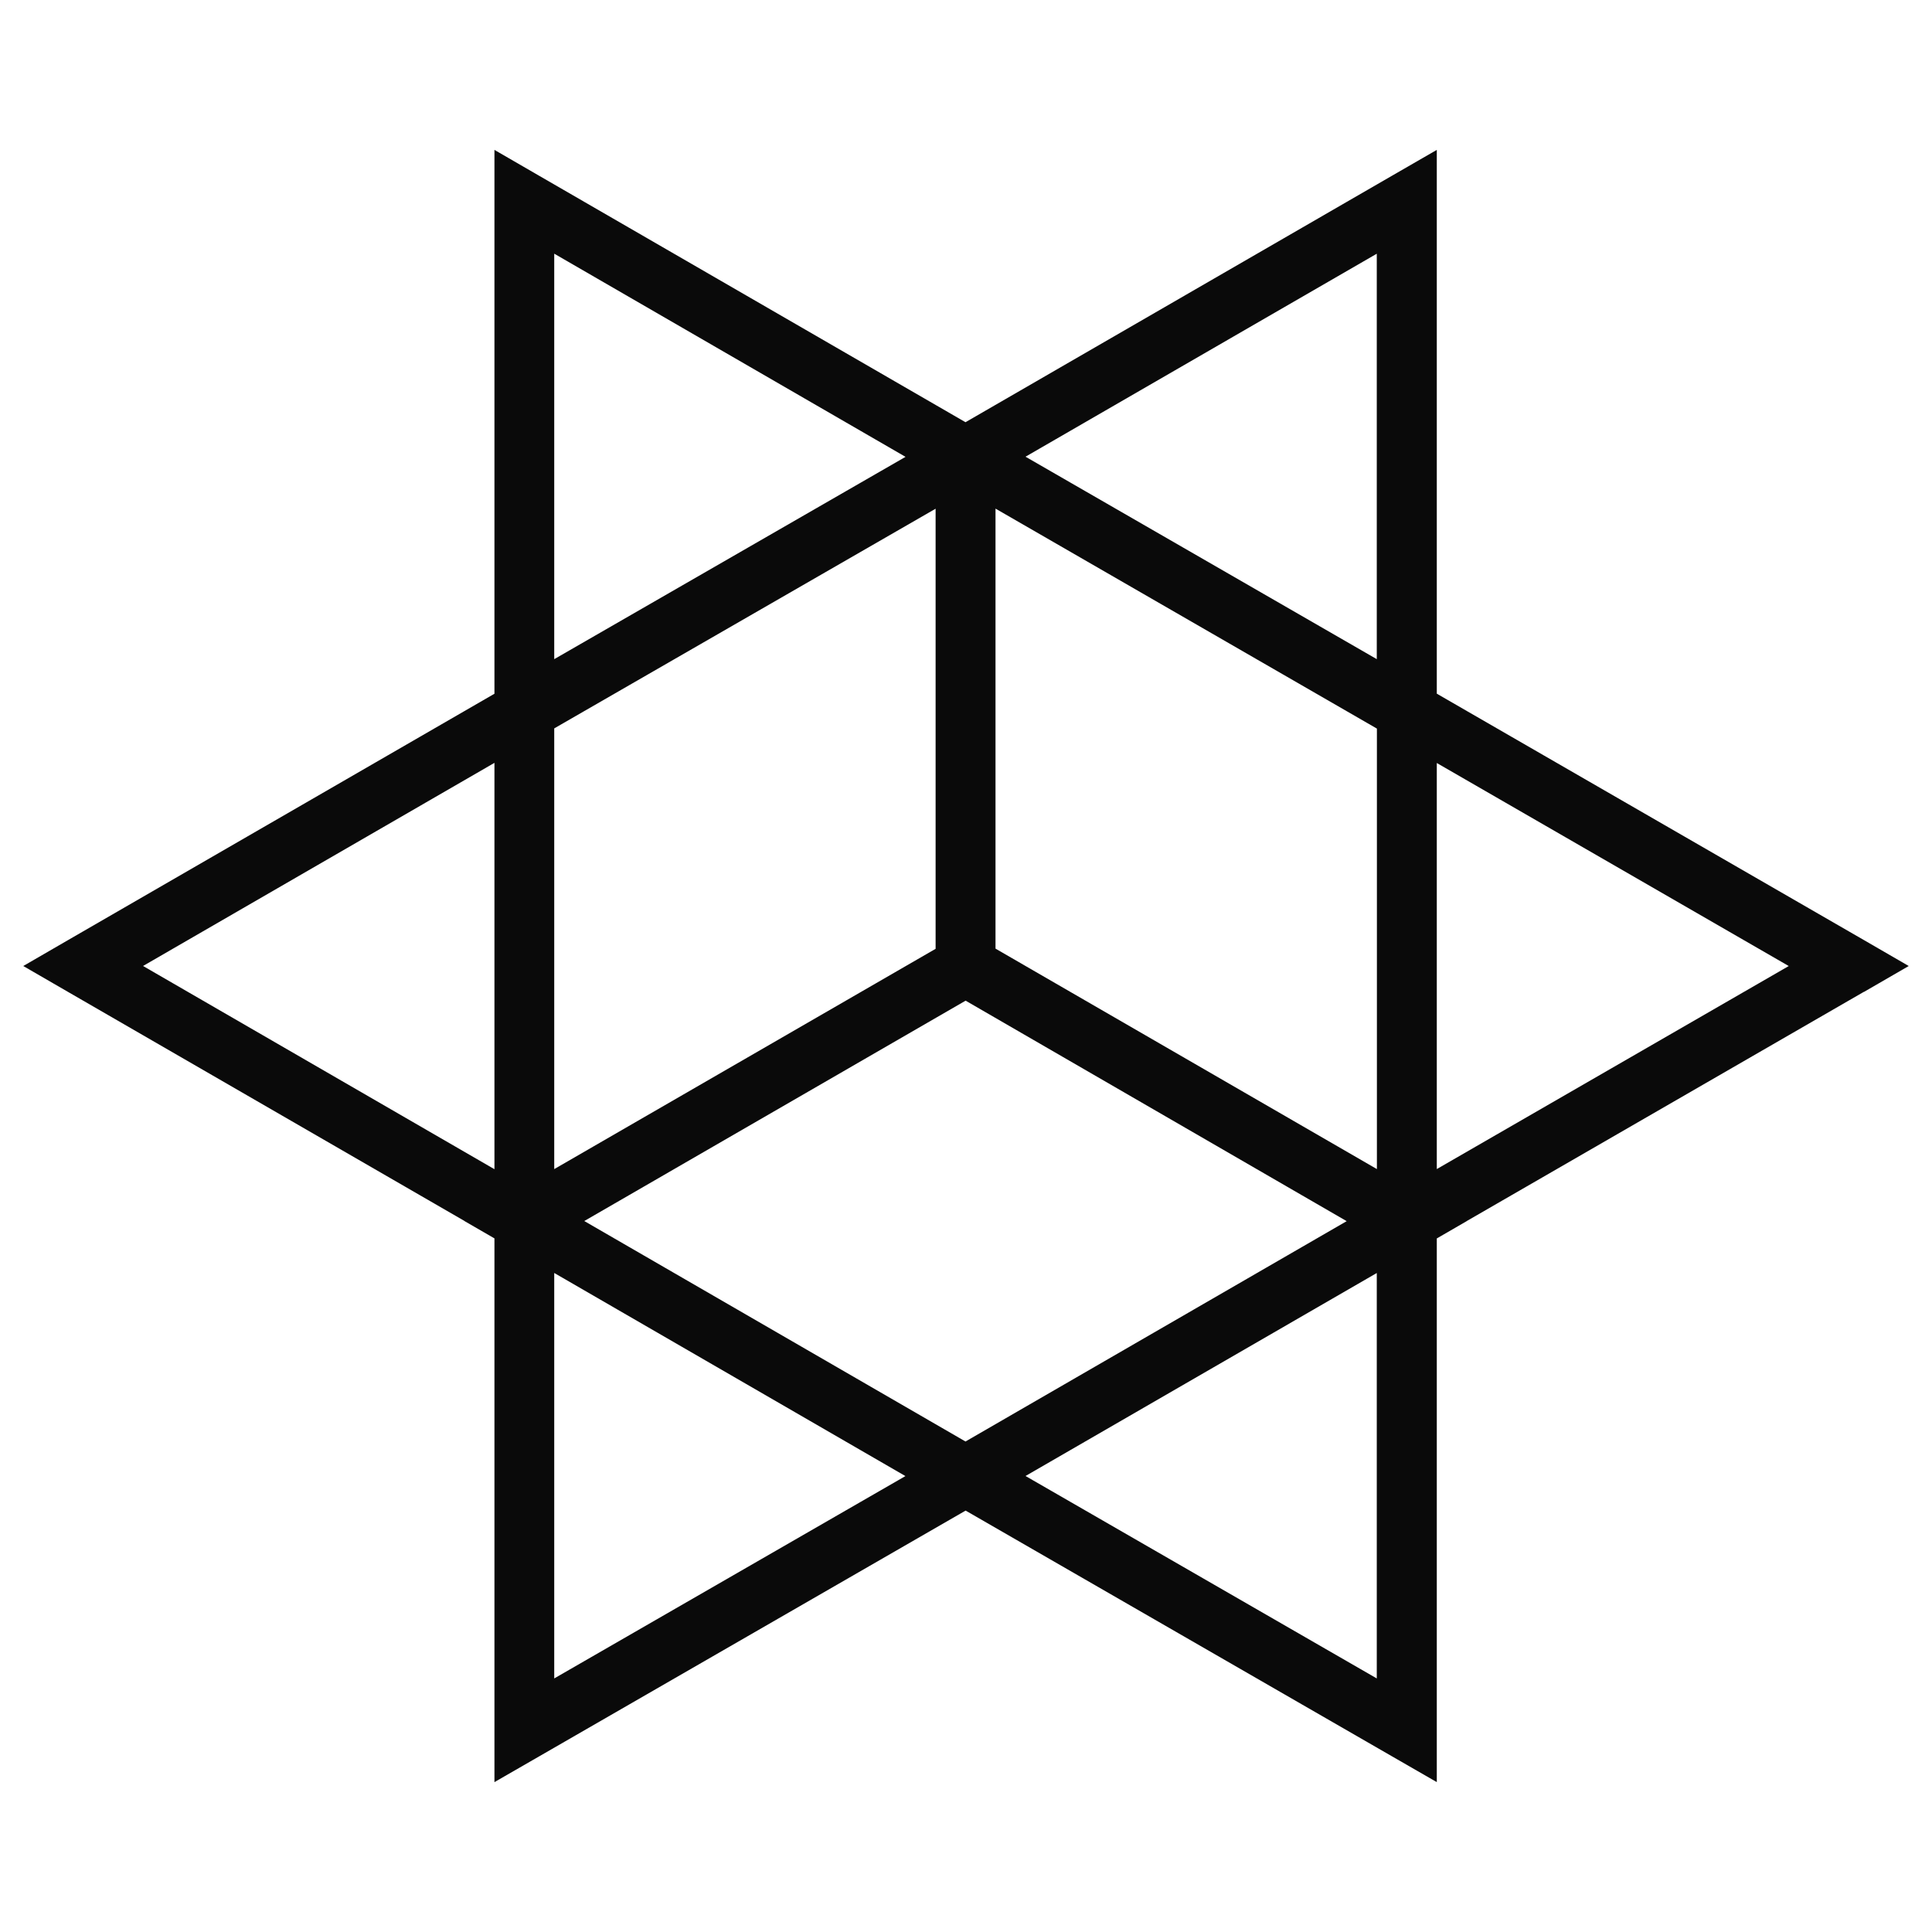
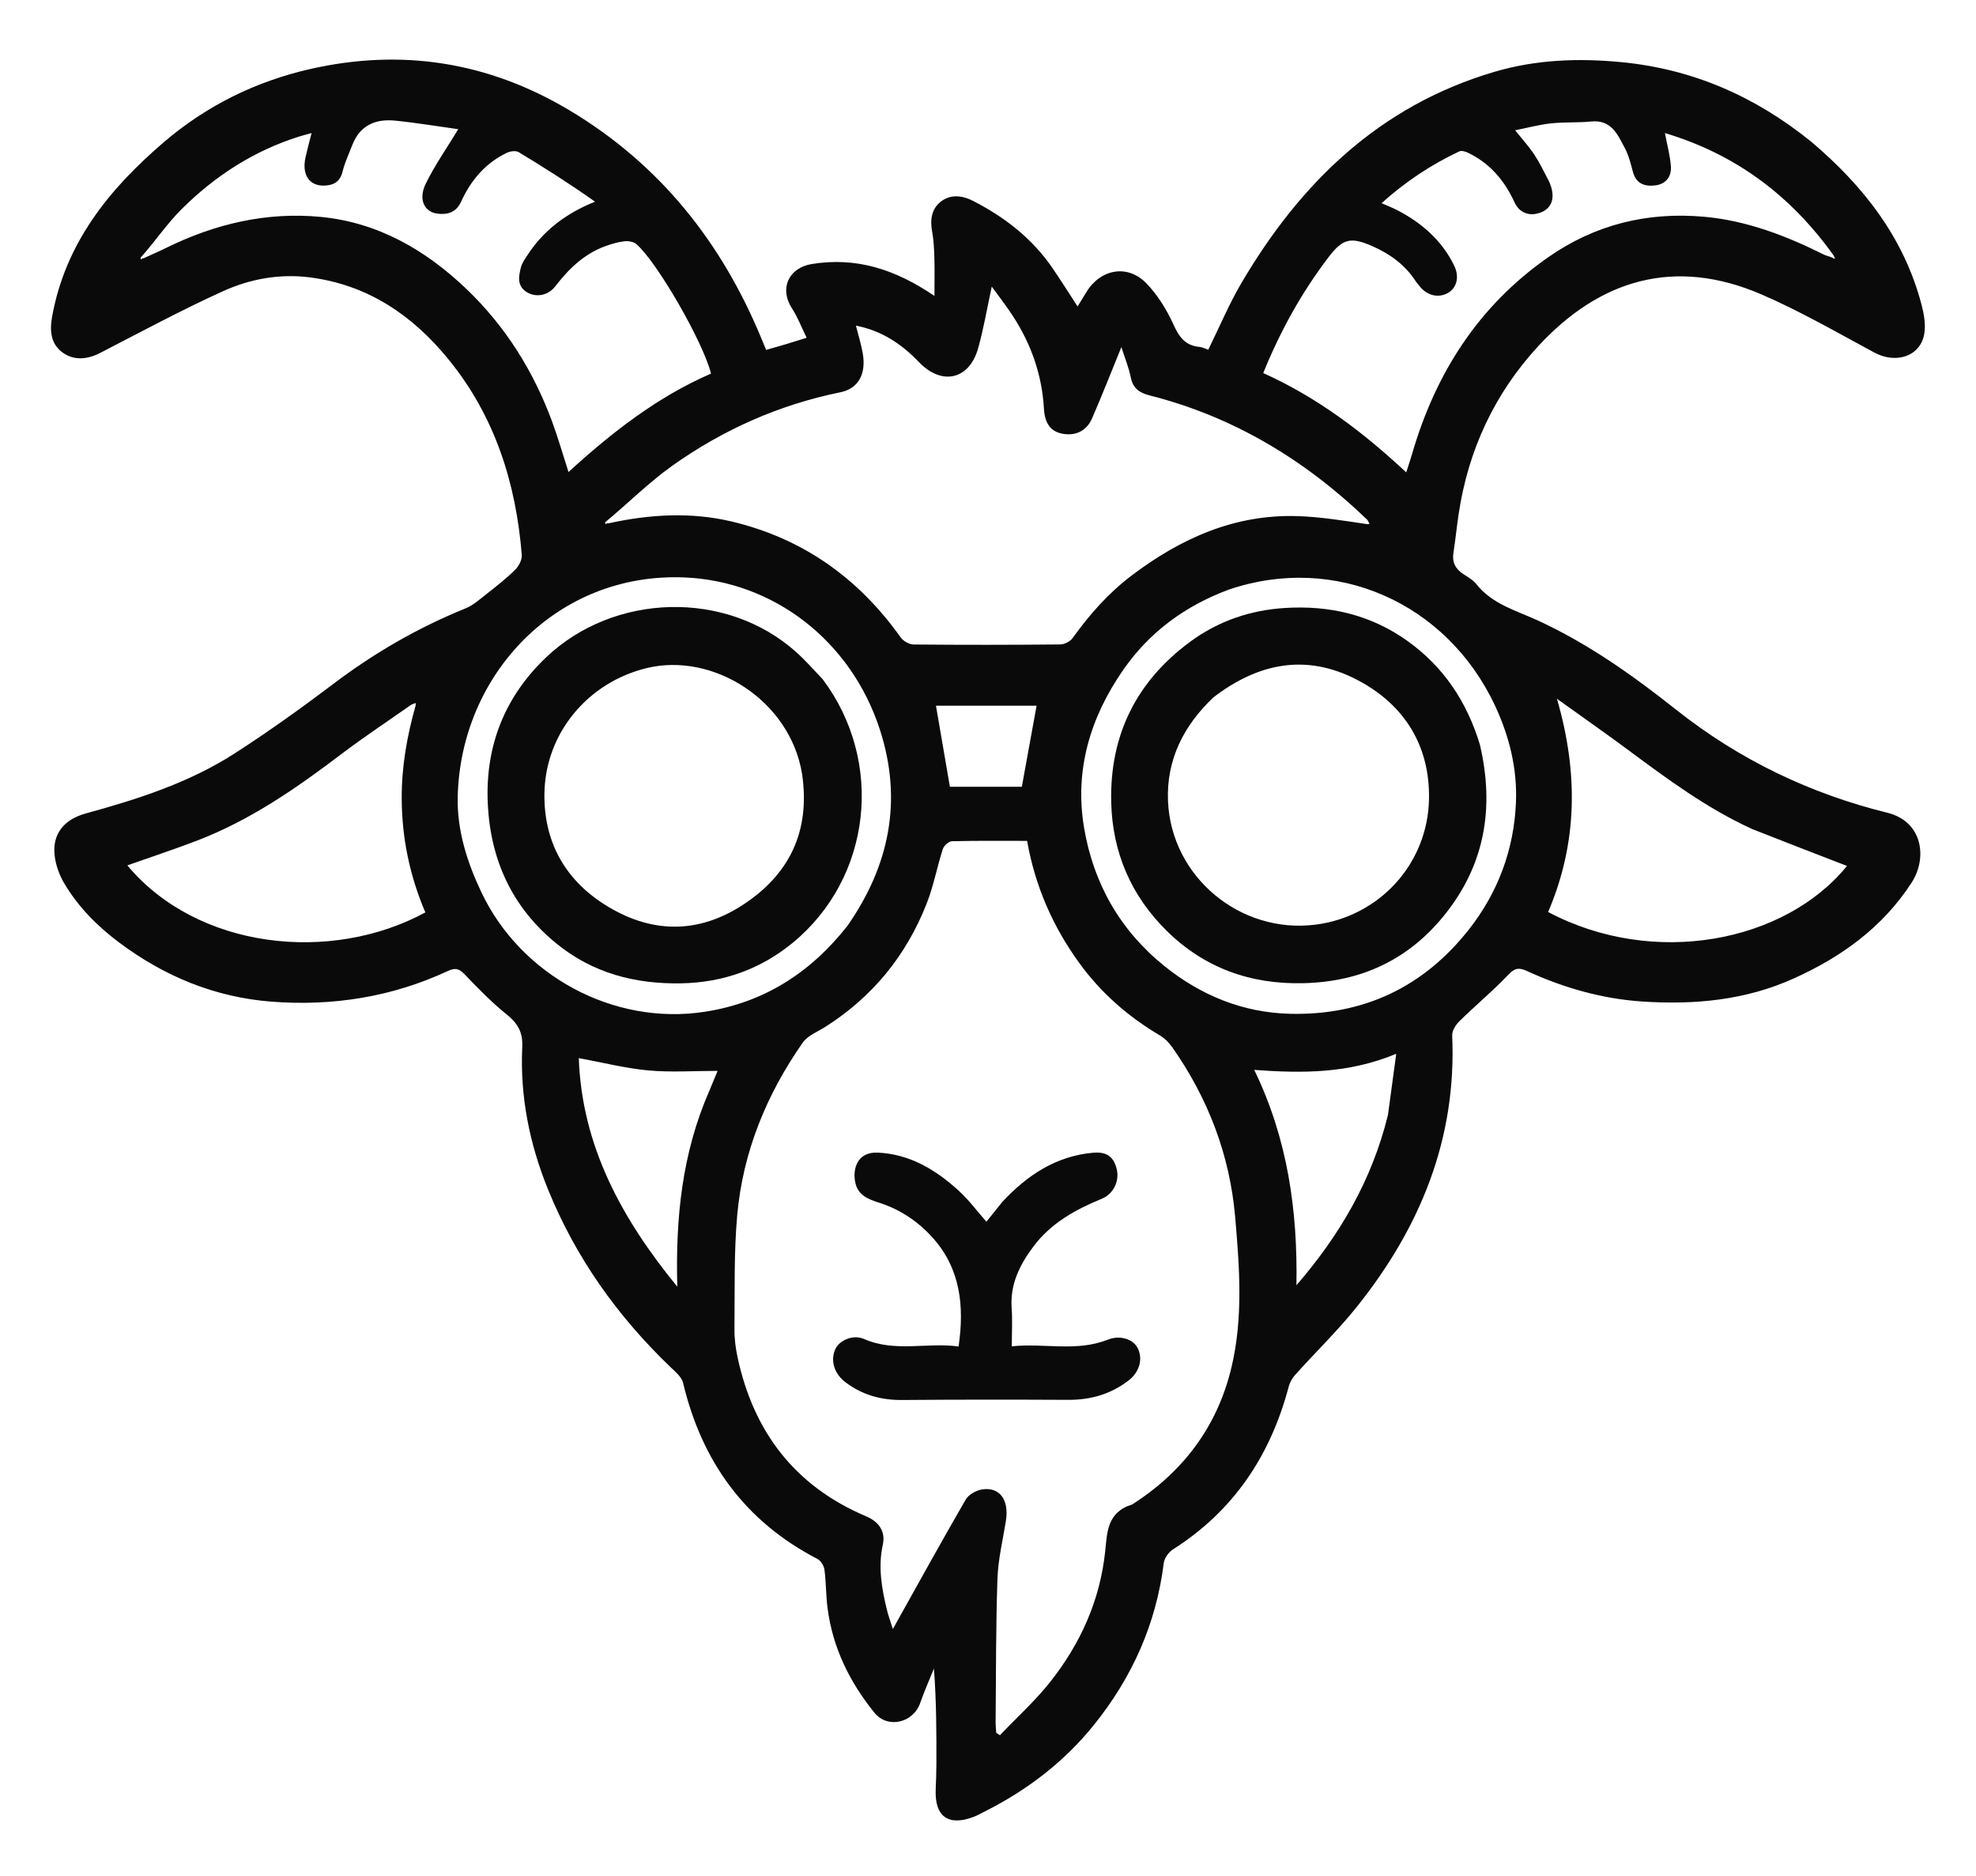
- <svg xmlns="http://www.w3.org/2000/svg" height="800" preserveAspectRatio="xMidYMid meet" version="1.0" viewBox="0 0 600 600" width="800" zoomAndPan="magnify">
-   <defs>
-     <clipPath id="2dd92f40d0">
-       <path clip-rule="nonzero" d="M 7.227 46.551 L 593 46.551 L 593 554 L 7.227 554 Z M 7.227 46.551 " />
-     </clipPath>
-     <clipPath id="e47ab2f6ce">
-       <path clip-rule="nonzero" d="M 446.211 379.199 L 446.211 553.453 L 432.27 545.426 L 295.262 466.465 L 281.277 458.434 L 295.223 450.367 L 432.23 371.168 L 446.172 363.102 L 446.172 379.199 M 427.57 379.199 L 436.852 379.199 L 441.512 387.266 L 304.504 466.465 L 299.844 458.395 L 304.504 450.324 L 441.512 529.289 L 436.852 537.355 L 427.57 537.355 Z M 304.504 466.465 L 167.496 545.426 L 153.555 553.453 L 153.555 363.102 L 167.496 371.168 L 304.504 450.367 L 318.449 458.434 L 304.465 466.465 M 295.184 450.367 L 299.844 458.434 L 295.184 466.504 L 158.176 387.266 L 162.836 379.199 L 172.121 379.199 L 172.121 537.355 L 162.836 537.355 L 158.176 529.289 L 295.223 450.324 Z M 446.211 62.648 L 446.211 236.902 L 432.27 228.875 L 295.223 149.914 L 281.238 141.883 L 295.184 133.816 L 432.23 54.617 L 446.211 46.551 L 446.211 62.648 M 427.609 62.648 L 436.891 62.648 L 441.551 70.715 L 304.504 149.914 L 299.844 141.844 L 304.504 133.777 L 441.512 212.738 L 436.852 220.805 L 427.57 220.805 L 427.57 62.648 Z M 578.832 308.031 L 441.551 387.266 L 427.609 395.297 L 427.609 204.707 L 441.551 212.738 L 578.832 291.934 L 592.777 300.004 L 578.832 308.07 M 569.551 291.973 L 574.211 300.043 L 569.551 308.109 L 432.27 228.914 L 436.93 220.844 L 446.211 220.844 L 446.211 379.199 L 436.891 379.199 L 432.23 371.129 L 569.512 291.934 Z M 441.551 387.266 L 304.504 466.465 L 299.844 469.164 L 295.184 466.465 L 158.176 387.266 L 144.23 379.199 L 158.176 371.129 L 295.223 291.973 L 299.883 289.27 L 304.543 291.973 L 441.551 371.168 L 455.496 379.238 L 441.551 387.305 M 432.23 371.207 L 436.891 379.277 L 432.23 387.344 L 295.223 308.07 L 299.883 300.004 L 304.543 308.07 L 167.496 387.266 L 162.836 379.199 L 167.496 371.129 L 304.504 450.367 L 299.844 458.434 L 295.184 450.367 L 432.191 371.168 Z M 172.121 220.805 L 172.121 395.297 L 158.176 387.227 L 21.168 308.07 L 7.227 300.004 L 21.168 291.934 L 158.176 212.777 L 172.121 204.707 L 172.121 220.805 M 153.516 220.805 L 162.797 220.805 L 167.457 228.875 L 30.453 308.07 L 25.828 300.004 L 30.492 291.934 L 167.496 371.168 L 162.836 379.238 L 153.555 379.238 L 153.555 220.805 Z M 446.172 220.805 L 446.172 395.297 L 432.23 387.227 L 295.223 308.07 L 290.562 305.367 L 290.562 125.785 L 304.504 133.816 L 441.512 212.777 L 446.172 215.48 L 446.172 220.844 M 427.57 220.844 L 436.852 220.844 L 432.191 228.914 L 295.223 149.914 L 299.883 141.844 L 309.164 141.844 L 309.164 300.004 L 299.883 300.004 L 304.543 291.934 L 441.551 371.129 L 436.891 379.199 L 427.609 379.199 L 427.609 220.805 Z M 304.504 149.914 L 167.496 228.875 L 153.555 236.902 L 153.555 46.551 L 167.496 54.617 L 304.504 133.816 L 318.449 141.883 L 304.465 149.914 M 295.184 133.816 L 299.844 141.883 L 295.184 149.953 L 158.176 70.715 L 162.836 62.648 L 172.121 62.648 L 172.121 220.805 L 162.836 220.805 L 158.176 212.738 L 295.223 133.816 Z M 309.125 141.883 L 309.125 305.367 L 304.465 308.07 L 167.496 387.266 L 153.555 395.336 L 153.555 215.441 L 158.215 212.738 L 295.223 133.816 L 309.164 125.785 L 309.164 141.883 M 290.562 141.883 L 299.844 141.883 L 304.504 149.953 L 167.496 228.875 L 162.836 220.805 L 172.121 220.805 L 172.121 379.199 L 162.836 379.199 L 158.176 371.129 L 295.223 291.973 L 299.883 300.043 L 290.562 300.043 L 290.562 141.844 Z M 290.562 141.883 " />
-     </clipPath>
-   </defs>
-   <g clip-path="url(#2dd92f40d0)">
-     <g clip-path="url(#e47ab2f6ce)">
-       <path d="M 7.227 46.551 L 593.328 46.551 L 593.328 553.449 L 7.227 553.449 Z M 7.227 46.551 " fill="#0a0a0a" fill-opacity="1" fill-rule="nonzero" />
-     </g>
-   </g>
+ <svg xmlns="http://www.w3.org/2000/svg" version="1.1" id="Layer_1" x="0px" y="0px" viewBox="217 300 821 779" fill="#0a0a0a" xml:space="preserve">
+   <path opacity="1" stroke="none" d=" M969.337,358.696  C991.203,377.16 1008.025,398.675 1015.362,426.52  C1016.393,430.431 1017.175,434.801 1016.505,438.689  C1014.895,448.038 1004.812,451.31 995.765,446.45  C980.279,438.133 964.991,429.259 948.89,422.312  C912.605,406.655 881.544,416.249 856.076,443.84  C838.013,463.41 827.021,486.951 823.052,513.503  C822.25,518.87 821.717,524.278 820.881,529.639  C820.272,533.548 821.696,536.303 824.91,538.42  C826.839,539.69 829.003,540.883 830.393,542.639  C837.066,551.07 847.106,553.653 856.197,557.858  C877.011,567.487 895.579,580.673 913.411,594.811  C939.596,615.572 968.991,629.662 1001.195,637.627  C1015.884,641.26 1017.906,656.415 1011.215,666.706  C999.14,685.278 982.05,697.579 962.078,706.549  C942.093,715.525 921.063,717.424 899.698,716.057  C882.896,714.982 866.72,710.395 851.387,703.338  C847.922,701.744 846.246,702.212 843.575,705.02  C837.199,711.721 830.033,717.662 823.419,724.148  C821.874,725.662 820.27,728.167 820.359,730.142  C822.291,773.013 807.084,809.894 780.836,842.744  C772.898,852.678 763.689,861.592 755.167,871.068  C753.936,872.437 752.91,874.235 752.442,876.007  C744.874,904.613 729.567,927.628 704.293,943.661  C702.504,944.795 700.771,947.31 700.514,949.37  C697.363,974.59 687.397,996.79 671.541,1016.498  C659.071,1031.999 643.635,1043.728 625.929,1052.602  C624.446,1053.345 622.998,1054.19 621.452,1054.768  C610.966,1058.689 605.314,1054.564 605.766,1043.399  C605.907,1039.906 606.049,1036.411 606.058,1032.916  C606.092,1019.772 606.072,1006.627 605.032,993.123  C603.121,997.875 601.01,1002.557 599.344,1007.393  C596.496,1015.662 585.846,1018.294 580.304,1011.454  C570,998.736 562.915,984.358 560.822,967.905  C560.155,962.655 560.241,957.307 559.552,952.061  C559.339,950.446 558.055,948.331 556.658,947.606  C526.529,931.975 508.596,907.181 500.817,874.462  C500.239,872.032 497.679,869.907 495.692,868.003  C473.601,846.841 456.218,822.479 444.67,794.027  C436.971,775.058 433.03,755.397 433.987,734.971  C434.28,728.73 432.097,725.069 427.449,721.337  C421.166,716.291 415.505,710.424 409.908,704.592  C407.645,702.234 405.952,702.012 403.09,703.346  C379.822,714.191 355.143,718.041 329.783,716.087  C306.442,714.289 285.361,705.636 266.56,691.565  C257.418,684.722 249.479,676.722 243.664,666.898  C241.621,663.444 240.141,659.303 239.693,655.33  C238.7,646.515 243.516,640.415 252.576,637.929  C274.221,631.993 295.589,625.169 314.585,612.916  C328.649,603.845 342.301,594.073 355.655,583.976  C372.596,571.167 390.741,560.703 410.407,552.73  C413.505,551.474 416.198,549.085 418.883,546.973  C423.048,543.696 427.245,540.41 431.016,536.708  C432.546,535.207 433.954,532.526 433.791,530.513  C431.378,500.7 422.684,473.131 403.572,449.555  C388.534,431.005 369.86,418.3 345.674,415.213  C333.193,413.619 320.892,415.87 309.667,420.96  C292.332,428.822 275.541,437.894 258.601,446.613  C253.258,449.363 247.763,449.837 243.055,446.476  C238.285,443.072 237.552,437.762 238.605,431.816  C244.063,401.01 262.414,378.419 285.231,358.93  C302.807,343.918 323.208,333.843 345.789,328.695  C383.93,320.001 419.944,325.725 453.544,345.784  C491.185,368.255 516.972,400.765 533.514,441  C534.072,442.357 534.635,443.712 535.316,445.358  C538.22,444.521 540.887,443.776 543.54,442.983  C546.068,442.227 548.582,441.422 552.142,440.316  C550.077,436.1 548.474,431.812 546.038,428.066  C540.671,419.816 544.73,411.244 554.242,409.685  C572.736,406.655 588.941,411.834 605.254,422.931  C605.254,416.99 605.368,411.992 605.216,407.002  C605.105,403.35 604.93,399.656 604.271,396.075  C603.389,391.282 604.047,386.816 607.805,383.831  C611.945,380.543 616.863,381.168 621.414,383.511  C634.443,390.218 645.779,398.984 654.166,411.176  C657.735,416.365 661.072,421.713 664.72,427.302  C665.965,425.278 667.215,423.248 668.462,421.217  C674.289,411.731 685.516,409.663 693.243,417.632  C697.987,422.524 701.813,428.704 704.627,434.948  C706.962,440.129 709.543,443.554 715.334,444.098  C716.606,444.218 717.828,444.874 719.031,445.269  C723.655,435.875 727.609,426.377 732.776,417.593  C757.333,375.849 790.254,343.887 837.941,329.829  C855.186,324.745 872.819,324.099 890.674,325.817  C920.205,328.659 946.1,339.972 969.337,358.696 M387.879,592.733  C378.143,599.581 368.191,606.145 358.716,613.338  C340.032,627.52 320.839,640.794 298.764,649.234  C289.249,652.871 279.566,656.065 269.902,659.481  C299.043,694.351 354.455,700.345 393.73,679.015  C387.288,663.942 383.994,648.317 383.905,631.808  C383.833,618.589 386.069,605.871 389.729,592.907  C389.707,592.605 389.685,592.303 389.663,592.002  C389.278,592.147 388.894,592.293 387.879,592.733 M978.772,407.34  C979.048,407.369 979.323,407.398 979.598,407.428  C979.398,407.287 979.198,407.147 978.981,406.311  C961.336,381.549 938.443,364.132 908.752,355.277  C909.725,360.486 910.954,364.804 911.23,369.182  C911.5,373.477 909.087,376.536 904.581,377.037  C900.221,377.521 896.746,376.241 895.448,371.372  C894.555,368.024 893.712,364.55 892.104,361.528  C889.122,355.925 886.516,349.64 878.122,350.475  C872.559,351.027 866.9,350.647 861.346,351.253  C856.428,351.79 851.595,353.111 846.527,354.126  C849.555,357.919 852.251,360.87 854.44,364.158  C856.63,367.446 858.348,371.052 860.197,374.558  C860.803,375.706 861.292,376.946 861.629,378.199  C862.951,383.1 861.261,386.74 857.028,388.311  C852.497,389.992 848.302,388.499 846.24,384.003  C842.083,374.938 835.982,367.784 826.895,363.434  C825.83,362.924 824.225,362.46 823.304,362.894  C811.56,368.426 800.863,375.544 791.021,384.403  C793.533,385.515 795.685,386.329 797.71,387.387  C807.816,392.669 816.089,399.92 821.173,410.289  C823.495,415.026 822.222,419.649 818.616,421.685  C814.595,423.955 809.894,422.809 806.755,418.796  C806.242,418.141 805.657,417.534 805.209,416.838  C800.816,410.023 794.533,405.485 787.264,402.288  C778.224,398.311 774.937,399.062 769.067,406.74  C757.846,421.416 748.974,437.445 741.858,454.969  C764.132,464.994 783.268,479.407 801.268,496.231  C802.258,493.122 803.042,490.832 803.718,488.511  C813.475,455.008 831.262,427.116 860.24,406.874  C879.737,393.254 901.424,387.97 924.825,390.02  C942.556,391.573 958.999,397.872 974.844,405.78  C976.139,406.426 977.693,406.554 978.772,407.34 M276.606,407.307  C279.777,405.854 282.985,404.475 286.113,402.937  C306.341,392.99 327.752,387.953 350.184,390.092  C373.999,392.362 393.901,403.854 410.926,420.168  C426.966,435.537 438.55,454.012 446.283,474.828  C448.838,481.704 450.845,488.784 453.202,496.078  C471.239,479.605 490.157,464.854 512.417,455.197  C509.214,442.248 490.155,409.018 481.424,401.411  C480.264,400.4 478.059,400.033 476.439,400.226  C473.692,400.552 470.95,401.355 468.339,402.321  C459.628,405.543 453.271,411.714 447.713,418.939  C444.717,422.833 439.577,423.734 435.752,421.278  C431.715,418.685 432.495,414.753 433.439,411.041  C433.872,409.339 434.99,407.772 435.967,406.254  C442.707,395.783 452.111,388.649 464.228,383.777  C453.827,376.423 443.25,369.678 432.51,363.202  C431.318,362.484 428.959,362.81 427.547,363.492  C418.641,367.793 412.593,374.937 408.569,383.804  C406.556,388.24 402.948,389.267 398.79,388.757  C393.242,388.078 390.716,382.788 393.885,376.316  C397.669,368.588 402.682,361.463 407.409,353.67  C399.093,352.517 390.157,351.016 381.16,350.109  C373.118,349.299 366.609,351.984 363.427,360.123  C361.985,363.812 360.278,367.448 359.332,371.266  C358.297,375.446 355.709,376.948 351.844,377.097  C345.504,377.341 342.326,372.629 343.945,365.308  C344.647,362.131 345.519,358.991 346.456,355.271  C344.235,355.892 342.678,356.279 341.152,356.761  C322.401,362.687 306.313,373.11 292.493,386.839  C286.365,392.925 281.482,400.265 275.433,407.018  C275.45,407.249 275.468,407.479 275.486,407.71  C275.627,407.698 275.885,407.703 275.89,407.671  C275.926,407.431 275.912,407.184 276.606,407.307 M470.02,517.351  C486.923,513.657 504.012,512.623 520.874,516.607  C550.378,523.58 573.659,540.057 591.209,564.776  C592.293,566.303 594.746,567.706 596.576,567.724  C616.897,567.92 637.222,567.898 657.543,567.703  C659.292,567.686 661.645,566.46 662.666,565.04  C669.68,555.281 677.528,546.369 687.149,539.092  C707.552,523.659 729.957,513.571 756.082,514.396  C765.654,514.699 775.185,516.273 785.101,517.739  C785.4,517.705 785.699,517.67 785.998,517.635  C785.845,517.262 785.693,516.888 785.15,515.973  C759.293,491.085 729.513,473.059 694.5,464.217  C690.48,463.202 687.722,461.314 686.834,456.837  C686.041,452.844 684.454,449.009 682.921,444.167  C678.534,454.894 674.818,464.442 670.722,473.825  C668.379,479.191 663.588,481.28 658.047,480.089  C653.377,479.085 651.078,475.686 650.738,469.724  C649.949,455.895 645.534,443.219 638.072,431.623  C635.224,427.197 631.945,423.049 629.064,419.054  C627.114,428.026 625.705,436.485 623.394,444.69  C619.696,457.82 608.249,460.28 598.811,450.417  C591.721,443.009 583.507,437.39 572.622,435.266  C573.659,439.415 574.861,443.154 575.498,446.987  C576.837,455.04 573.922,461.37 566.139,462.956  C540.696,468.139 517.405,478.495 496.35,493.454  C486.578,500.397 478.001,509.022 468.412,516.971  C468.46,517.228 468.509,517.484 468.557,517.741  C468.771,517.559 468.985,517.376 470.02,517.351 M687.414,924.958  C708.465,911.47 722.61,892.869 728.547,868.462  C733.609,847.651 732,826.469 730.192,805.523  C727.971,779.802 718.935,756.194 704.029,734.994  C702.669,733.059 700.817,731.236 698.793,730.039  C685.607,722.242 674.34,712.349 665.352,699.936  C654.37,684.769 647.038,667.987 643.75,649.302  C633.125,649.302 622.812,649.181 612.51,649.452  C611.179,649.487 609.174,651.324 608.721,652.727  C606.307,660.206 604.883,668.048 602.019,675.333  C593.535,696.913 579.532,714.149 559.825,726.607  C556.616,728.635 552.57,730.185 550.538,733.093  C535.471,754.646 525.666,778.48 523.309,804.746  C521.902,820.437 522.326,836.3 522.158,852.089  C522.116,856.036 522.633,860.065 523.467,863.932  C530.147,894.899 547.343,917.405 576.896,929.896  C582.349,932.201 584.966,936.367 583.803,941.637  C581.773,950.837 583.322,959.724 585.465,968.604  C586.083,971.165 587.017,973.65 587.971,976.694  C598.31,958.203 608.077,940.473 618.215,922.959  C619.415,920.887 622.513,919.113 624.972,918.722  C632.394,917.543 636.335,923.062 634.933,931.807  C633.656,939.768 631.707,947.721 631.431,955.725  C630.75,975.512 630.851,995.326 630.663,1015.129  C630.648,1016.691 630.832,1018.254 630.924,1019.817  C631.436,1020.146 631.948,1020.474 632.46,1020.803  C639.468,1013.455 647.081,1006.587 653.356,998.66  C665.92,982.789 674.044,964.8 676.193,944.407  C677.017,936.58 676.927,928.169 687.414,924.958 M727.466,544.953  C709.568,551.633 694.74,562.388 683.768,578.15  C670.016,597.905 663.406,619.786 667.39,643.683  C671.24,666.779 682.256,686.361 700.761,701.27  C715.979,713.531 733.448,720.639 752.885,721.127  C783.347,721.892 808.47,710.122 827.388,686.007  C839.471,670.605 846.028,652.867 846.852,633.395  C847.444,619.385 844.133,605.891 838.147,593.111  C818.082,550.275 771.727,529.836 727.466,544.953 M569.113,684.587  C586.526,659.579 592.115,632.545 582.596,603.149  C570.555,565.966 538.202,541.386 501.369,539.867  C448.532,537.687 408.387,579.93 407.175,630.946  C406.847,644.755 410.967,657.858 416.928,670.488  C433.322,705.222 471.864,726.154 509.843,720.288  C534.172,716.53 553.556,704.324 569.113,684.587 M945.09,644.425  C926.376,635.904 909.972,623.774 893.573,611.607  C884.124,604.596 874.471,597.861 863.887,590.268  C872.897,621.332 872.386,650.395 860.225,678.846  C904.212,702.148 958.651,691.405 984.404,659.711  C971.601,654.777 958.672,649.793 945.09,644.425 M793.676,763.17  C794.765,755.119 795.854,747.067 797.116,737.742  C777.218,746.03 758.113,745.888 738.117,744.439  C752.049,773.131 756.178,802.988 755.649,833.9  C773.48,813.279 786.949,790.509 793.676,763.17 M511.695,753.17  C512.915,750.235 514.134,747.301 515.155,744.843  C505.224,744.843 495.725,745.517 486.368,744.655  C476.891,743.782 467.553,741.391 457.476,739.54  C458.773,775.818 475.043,805.924 498.405,834.5  C497.659,806.042 500.307,779.237 511.695,753.17 M625.5,593.162  C618.789,593.162 612.078,593.162 605.881,593.162  C607.866,604.717 609.751,615.684 611.666,626.828  C621.738,626.828 631.971,626.828 641.558,626.828  C643.623,615.481 645.616,604.529 647.684,593.163  C640.744,593.163 633.622,593.163 625.5,593.162 z" />
+   <path opacity="1" stroke="none" d=" M633.371,799.367  C643.84,788.078 655.863,780.214 671.199,778.841  C677.061,778.316 679.83,780.746 681.017,785.809  C682.159,790.679 679.577,795.981 674.859,797.927  C663.852,802.467 653.645,808.034 646.307,817.878  C640.619,825.508 636.612,833.555 637.332,843.457  C637.692,848.405 637.394,853.402 637.394,859.269  C650.822,857.826 664.246,861.68 677.289,856.494  C682.237,854.527 687.684,856.186 689.631,859.889  C692.053,864.493 690.386,870.021 685.903,873.464  C678.483,879.163 670.152,881.54 660.857,881.495  C637.87,881.383 614.882,881.368 591.896,881.562  C583.088,881.636 575.241,879.49 568.195,874.117  C563.776,870.747 561.919,865.425 563.983,860.609  C565.578,856.888 571.305,854.161 575.999,856.218  C588.914,861.875 602.279,857.512 615.27,859.339  C617.769,842.42 615.971,826.897 604.501,814.13  C598.509,807.461 591.036,802.393 582.234,799.591  C577.819,798.185 573.395,796.576 572.312,791.012  C571.218,785.395 573.266,778.391 581.767,778.799  C595.071,779.437 605.776,785.918 615.263,794.553  C619.513,798.421 622.992,803.137 626.842,807.493  C628.789,805.056 630.958,802.34 633.371,799.367 z" />
+   <path opacity="1" stroke="none" d=" M831.884,609.349  C838.017,635.59 833.942,659.366 817.021,680.266  C802.036,698.775 782.496,707.829 758.616,708.419  C736.461,708.967 717.302,702.036 701.655,686.575  C686.927,672.021 679.166,654.027 678.692,633.176  C678.058,605.284 689.208,582.975 711.554,566.538  C723.126,558.025 736.38,553.458 750.894,552.553  C769.466,551.395 786.575,555.392 801.797,566.267  C816.757,576.955 826.458,591.444 831.884,609.349 M721.203,589.645  C708.776,601.369 701.546,615.677 702.29,632.85  C703.651,664.275 732.298,688.025 763.491,684.113  C789.862,680.805 810.154,659.089 810.726,632.048  C811.194,609.957 800.615,592.683 780.858,582.401  C759.977,571.536 740.122,575.165 721.203,589.645 z" />
+   <path opacity="1" stroke="none" d=" M558.851,582.204  C584.491,616.393 579.196,664.553 546.461,691.555  C533.215,702.481 517.646,708.135 500.114,708.475  C480.766,708.85 463.176,704.186 448.116,691.891  C429.87,676.995 420.797,657.355 419.672,633.942  C418.525,610.063 426.623,589.579 443.756,573.202  C471.982,546.222 518.752,544.866 547.824,570.9  C551.652,574.328 555.07,578.215 558.851,582.204 M550.237,621.405  C545.198,590.877 513.293,570.848 485.718,577.516  C461.26,583.431 443.583,604.532 443.201,629.606  C442.904,649.08 451.291,664.928 467.969,675.593  C486.974,687.747 506.621,688.245 525.54,675.958  C544.76,663.475 553.827,645.559 550.237,621.405 z" />
</svg>
